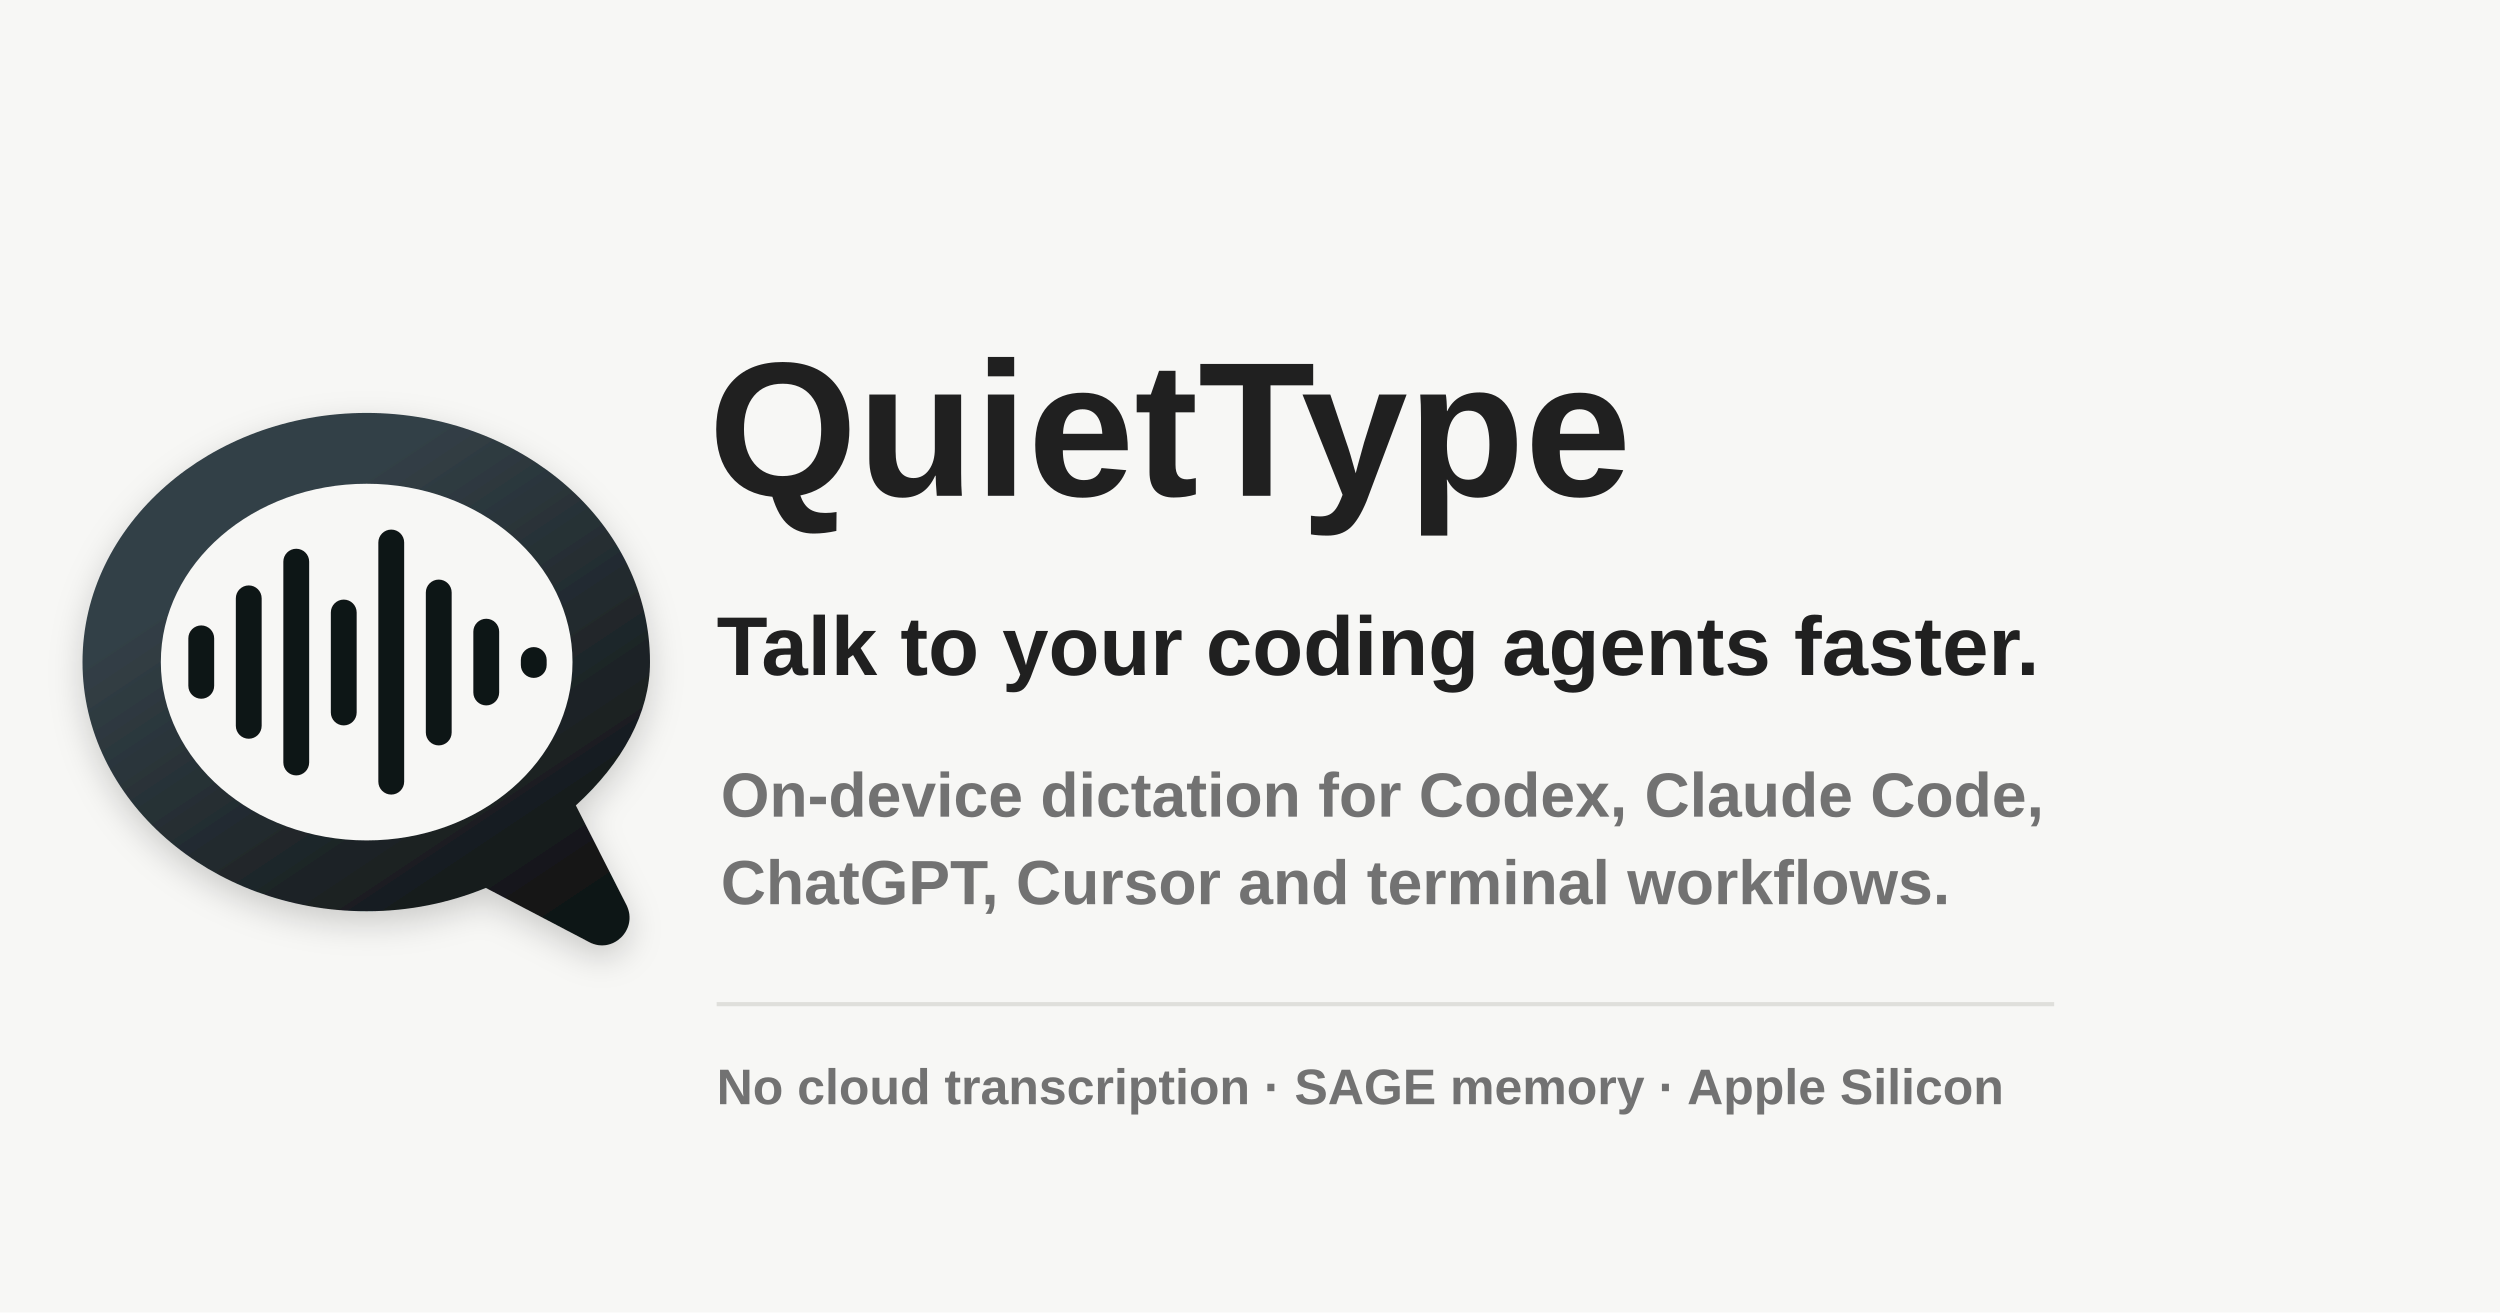
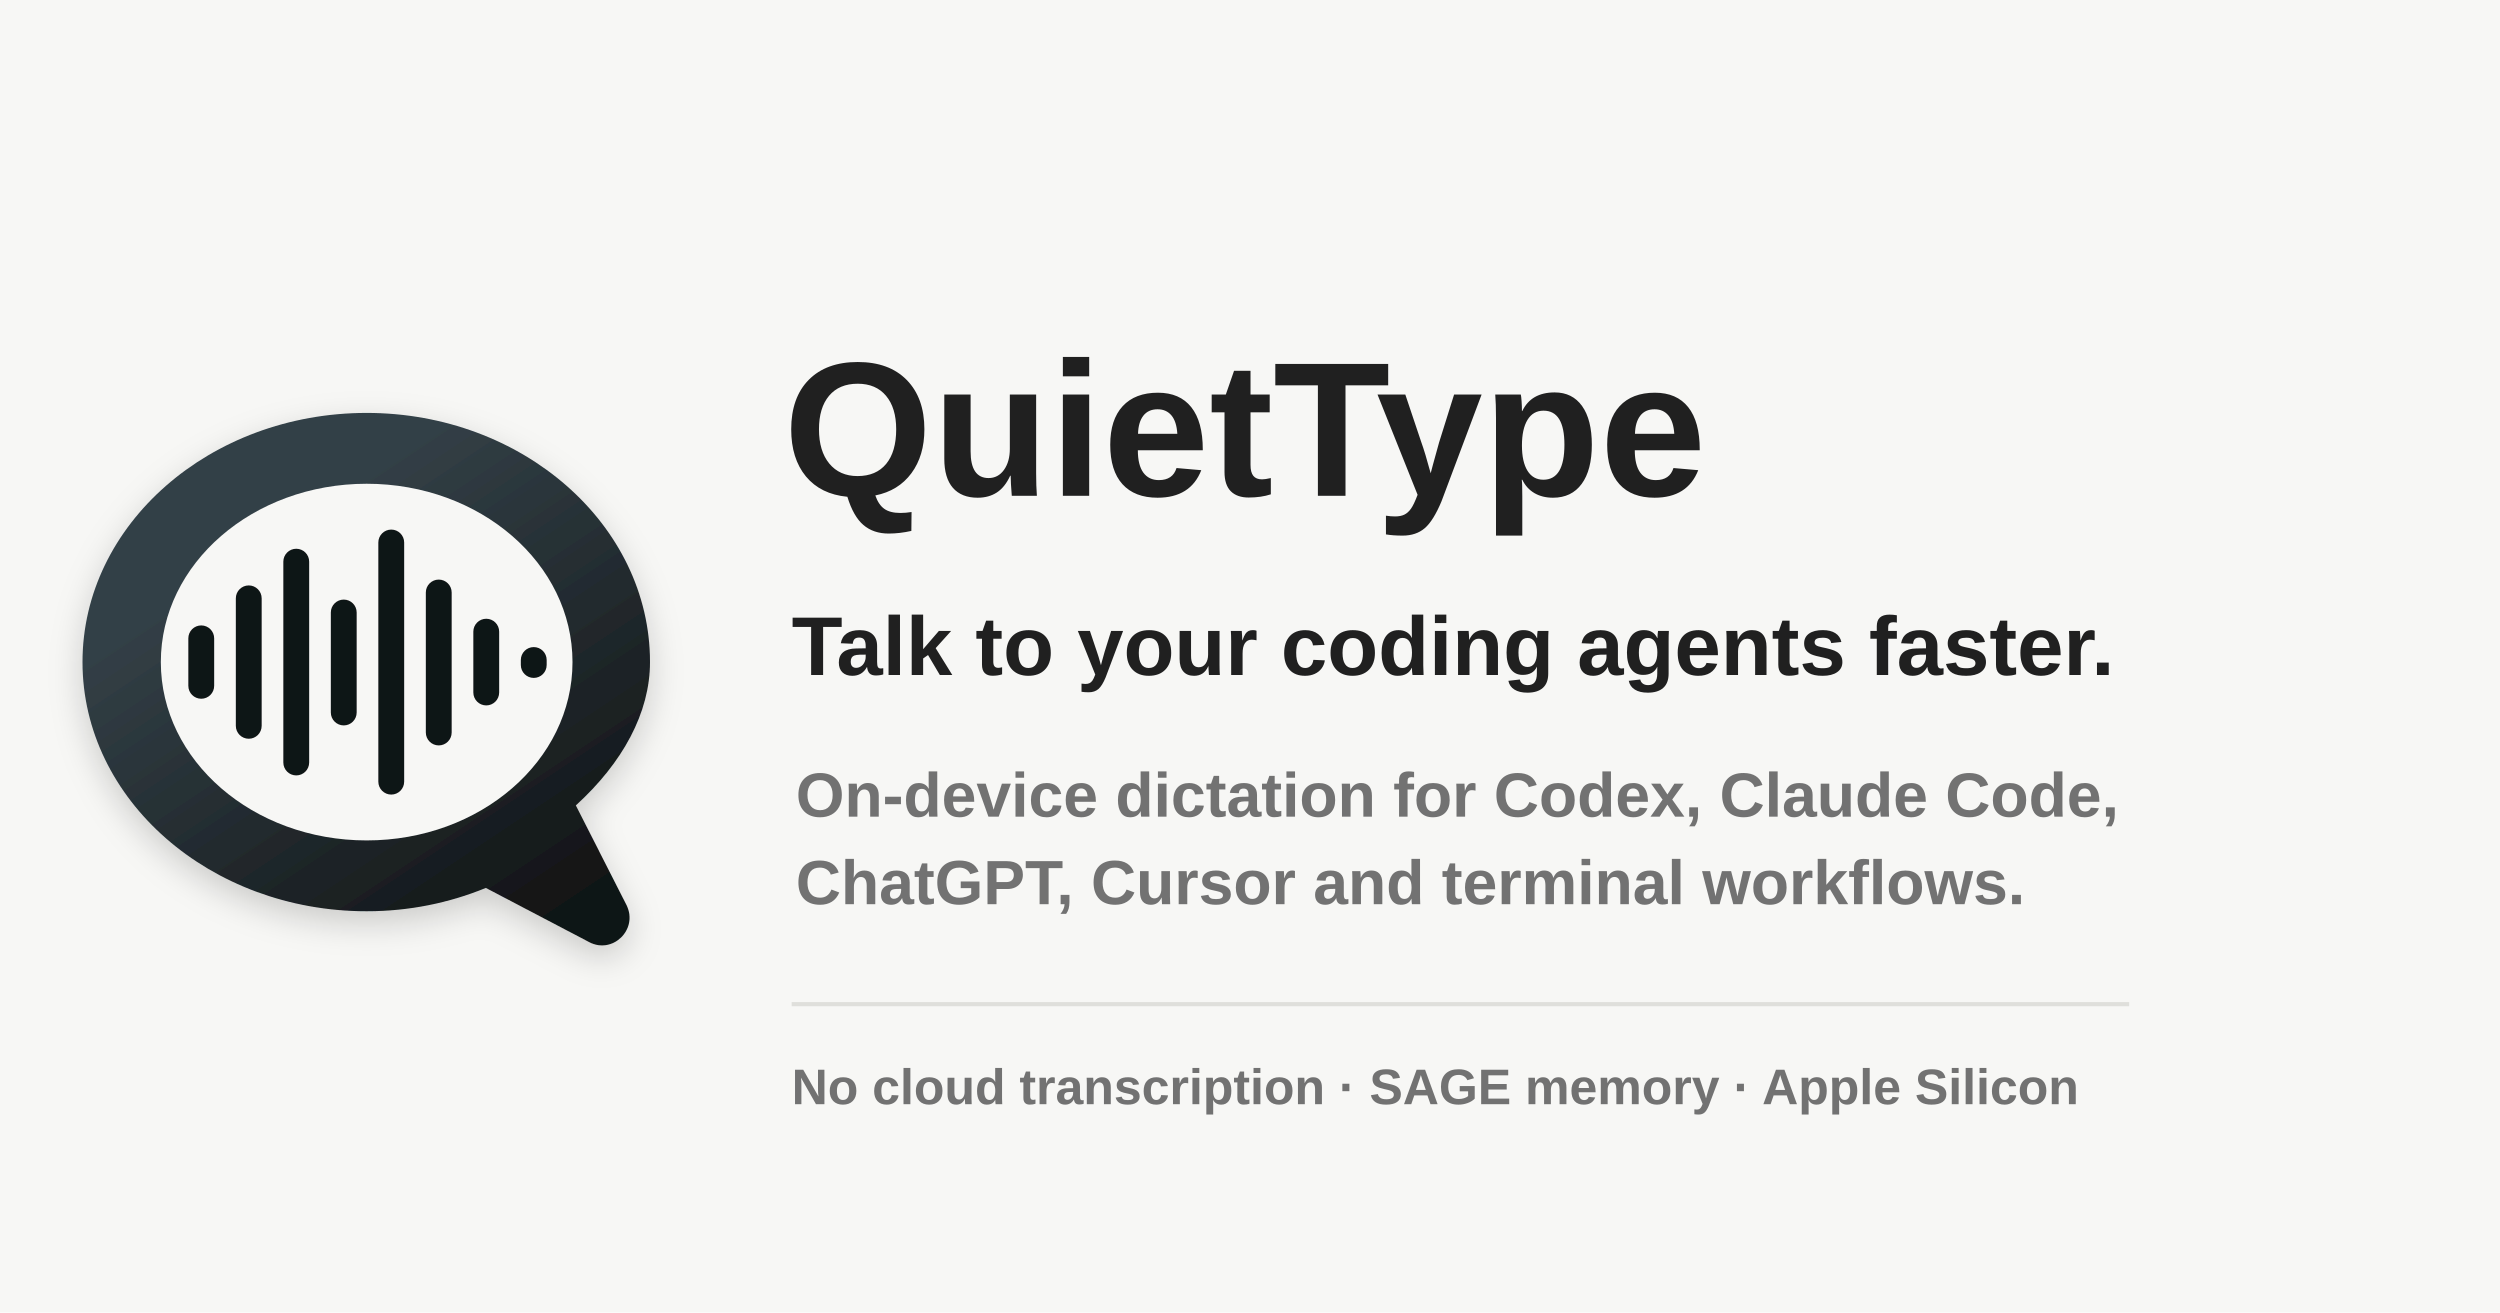
<svg xmlns="http://www.w3.org/2000/svg" viewBox="0 0 1200 630" role="img" aria-labelledby="title desc">
  <rect width="1200" height="630" fill="#F7F7F5" />
  <defs>
    <linearGradient id="ink" x1="0" y1="-230" x2="320" y2="250" gradientUnits="userSpaceOnUse">
      <stop offset="0" stop-color="#334047" />
      <stop offset="1" stop-color="#111415" />
    </linearGradient>
    <filter id="mark-shadow" x="-30%" y="-30%" width="160%" height="160%">
      <feDropShadow dx="0" dy="14" stdDeviation="20" flood-color="#000000" flood-opacity="0.18" />
    </filter>
  </defs>
  <g transform="translate(176 315) scale(.40)" filter="url(#mark-shadow)">
    <path d="M0-292c-188 0-341 134-341 299S-188 306 0 306c51 0 99-10 143-28l124 65c28 15 59-15 45-44l-61-120c56-51 89-111 89-172 0-165-153-299-340-299Z" fill="url(#ink)" />
    <ellipse cx="0" cy="7" rx="247" ry="214" fill="#F7F7F5" />
    <g fill="url(#ink)" transform="translate(-420 -374)">
      <rect x="206" y="337" width="31" height="88" rx="15.5" />
      <rect x="263" y="289" width="31" height="184" rx="15.5" />
      <rect x="320" y="245" width="31" height="272" rx="15.5" />
      <rect x="377" y="306" width="31" height="151" rx="15.5" />
      <rect x="434" y="222" width="31" height="318" rx="15.5" />
      <rect x="491" y="282" width="31" height="199" rx="15.5" />
      <rect x="548" y="329" width="31" height="104" rx="15.5" />
      <rect x="605" y="363" width="31" height="37" rx="15.5" />
    </g>
  </g>
-   <text x="340" y="238" fill="#202020" font-family="-apple-system, BlinkMacSystemFont, SF Pro Display, Arial, sans-serif" font-size="92" font-weight="800">QuietType</text>
-   <text x="344" y="324" fill="#202020" font-family="-apple-system, BlinkMacSystemFont, SF Pro Text, Arial, sans-serif" font-size="40" font-weight="650">Talk to your coding agents faster.</text>
-   <text x="346" y="392" fill="#727272" font-family="-apple-system, BlinkMacSystemFont, SF Pro Text, Arial, sans-serif" font-size="30" font-weight="560">On-device dictation for Codex, Claude Code,</text>
-   <text x="346" y="434" fill="#727272" font-family="-apple-system, BlinkMacSystemFont, SF Pro Text, Arial, sans-serif" font-size="30" font-weight="560">ChatGPT, Cursor and terminal workflows.</text>
-   <line x1="344" y1="482" x2="986" y2="482" stroke="#DFDFDB" stroke-width="2" />
-   <text x="344" y="530" fill="#727272" font-family="-apple-system, BlinkMacSystemFont, SF Pro Text, Arial, sans-serif" font-size="24" font-weight="650">No cloud transcription · SAGE memory · Apple Silicon</text>
+   <text x="376" y="238" fill="#202020" font-family="-apple-system, BlinkMacSystemFont, SF Pro Display, Arial, sans-serif" font-size="92" font-weight="800">QuietType</text>
+   <text x="380" y="324" fill="#202020" font-family="-apple-system, BlinkMacSystemFont, SF Pro Text, Arial, sans-serif" font-size="40" font-weight="650">Talk to your coding agents faster.</text>
+   <text x="382" y="392" fill="#727272" font-family="-apple-system, BlinkMacSystemFont, SF Pro Text, Arial, sans-serif" font-size="30" font-weight="560">On-device dictation for Codex, Claude Code,</text>
+   <text x="382" y="434" fill="#727272" font-family="-apple-system, BlinkMacSystemFont, SF Pro Text, Arial, sans-serif" font-size="30" font-weight="560">ChatGPT, Cursor and terminal workflows.</text>
+   <line x1="380" y1="482" x2="1022" y2="482" stroke="#DFDFDB" stroke-width="2" />
+   <text x="380" y="530" fill="#727272" font-family="-apple-system, BlinkMacSystemFont, SF Pro Text, Arial, sans-serif" font-size="24" font-weight="650">No cloud transcription · SAGE memory · Apple Silicon</text>
</svg>
